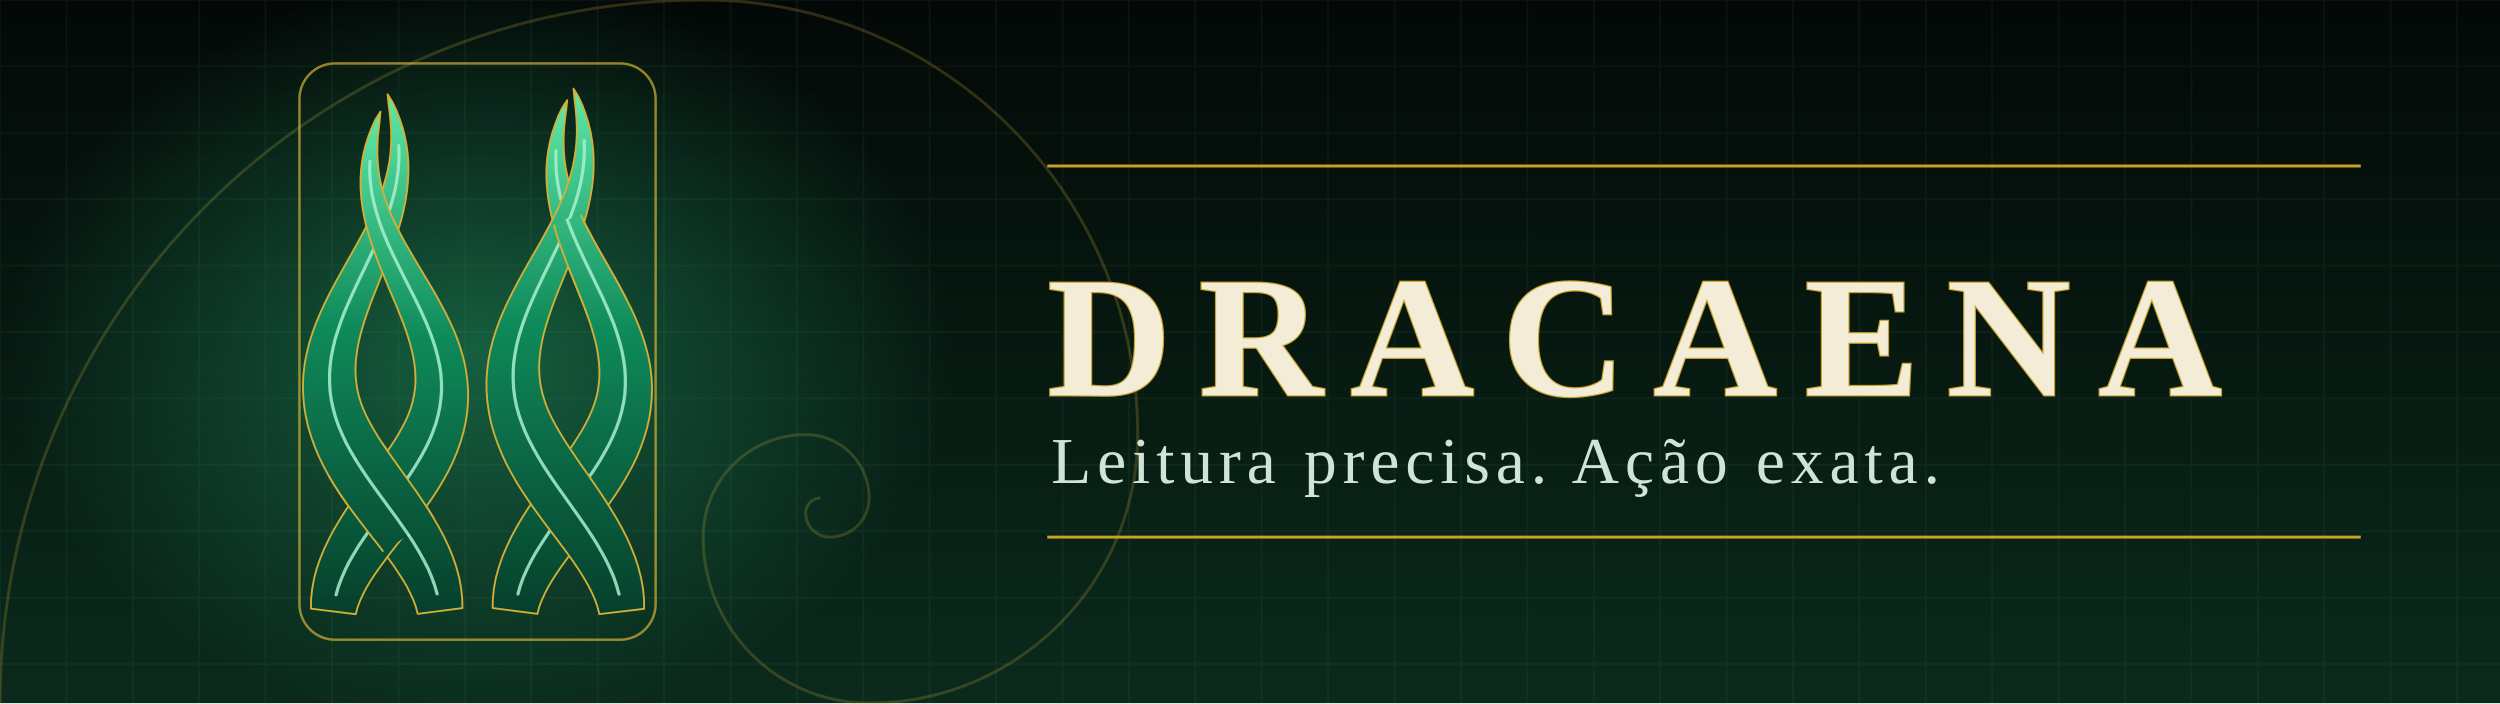
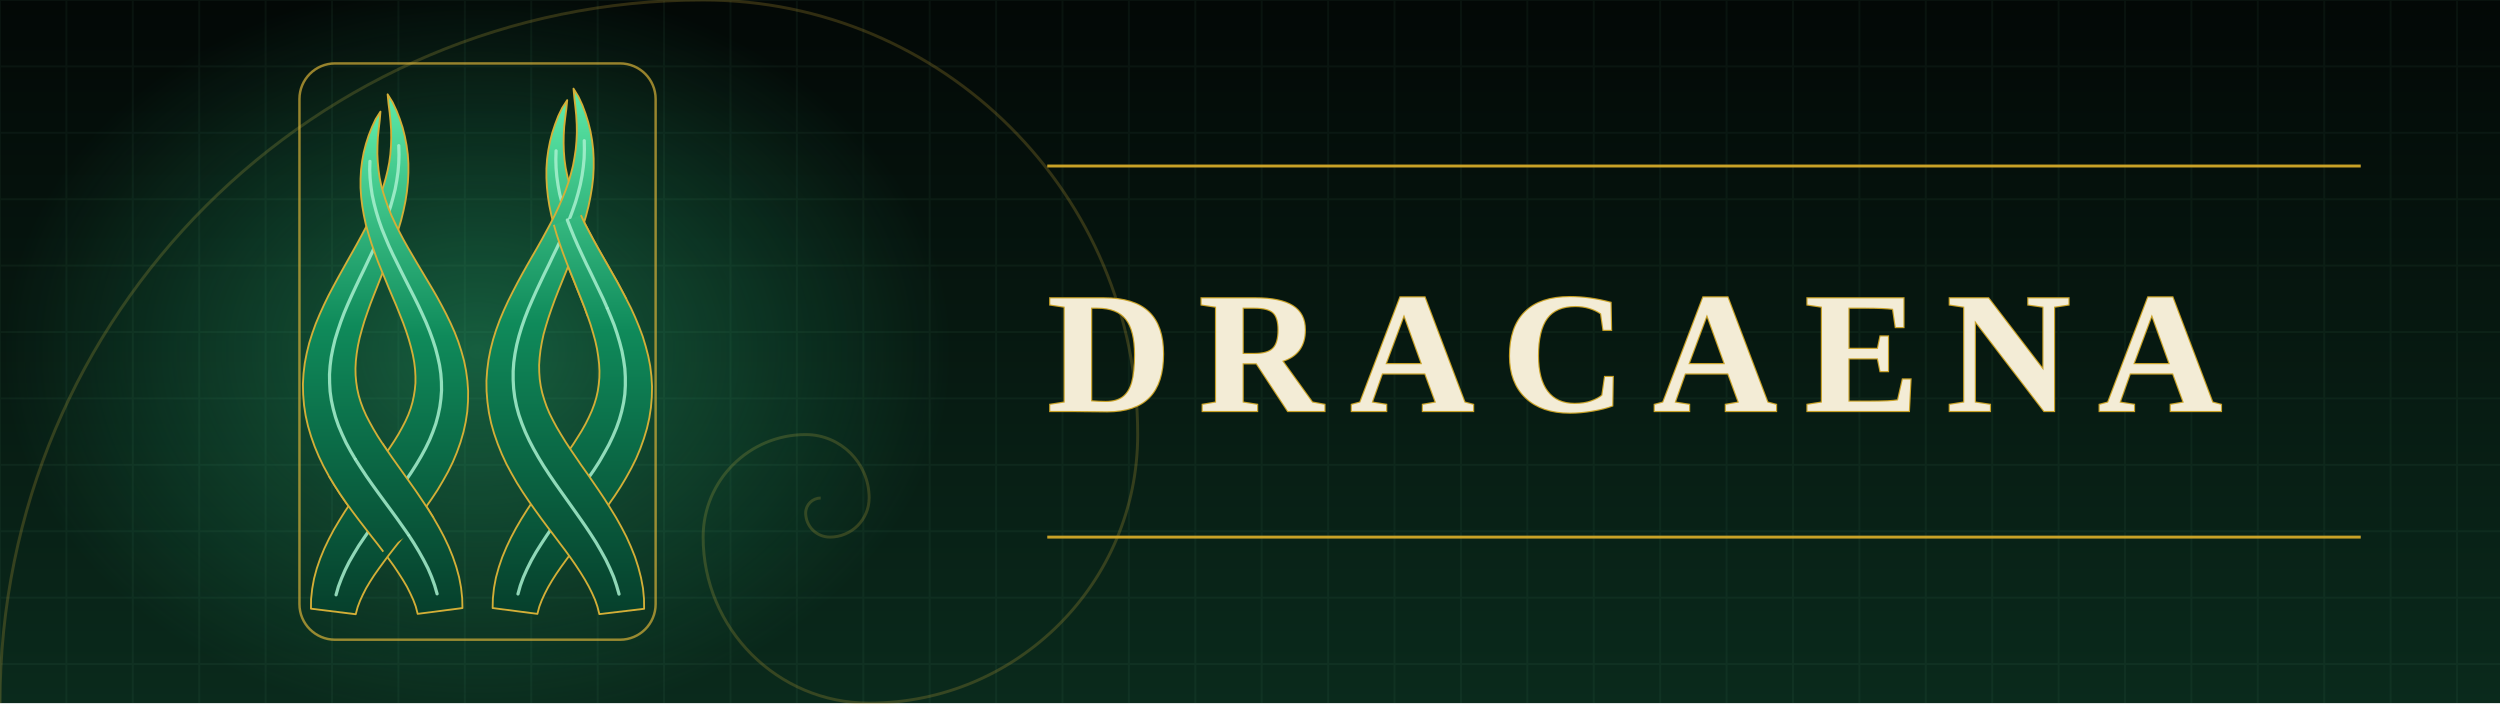
<svg xmlns="http://www.w3.org/2000/svg" viewBox="0 0 1280 360" width="1280" height="360" role="img" aria-labelledby="t d">
  <defs>
    <linearGradient id="lf0" gradientUnits="userSpaceOnUse" x1="0" y1="465.8" x2="0" y2="48.0">
      <stop offset="0" stop-color="#06402c" />
      <stop offset=".55" stop-color="#0f8a5a" />
      <stop offset="1" stop-color="#5eeaa8" />
    </linearGradient>
    <linearGradient id="lf1" gradientUnits="userSpaceOnUse" x1="0" y1="466.1" x2="0" y2="62.0">
      <stop offset="0" stop-color="#06402c" />
      <stop offset=".55" stop-color="#0f8a5a" />
      <stop offset="1" stop-color="#5eeaa8" />
    </linearGradient>
    <linearGradient id="lf2" gradientUnits="userSpaceOnUse" x1="0" y1="465.8" x2="0" y2="52.7">
      <stop offset="0" stop-color="#06402c" />
      <stop offset=".55" stop-color="#0f8a5a" />
      <stop offset="1" stop-color="#5eeaa8" />
    </linearGradient>
    <linearGradient id="lf3" gradientUnits="userSpaceOnUse" x1="0" y1="466.1" x2="0" y2="43.4">
      <stop offset="0" stop-color="#06402c" />
      <stop offset=".55" stop-color="#0f8a5a" />
      <stop offset="1" stop-color="#5eeaa8" />
    </linearGradient>
    <linearGradient id="bg" x1="0" y1="0" x2="0" y2="1">
      <stop offset="0" stop-color="#030806" />
      <stop offset="1" stop-color="#0a2a1c" />
    </linearGradient>
    <radialGradient id="glow" cx="50%" cy="50%" r="50%">
      <stop offset="0" stop-color="#2fd08a" stop-opacity=".38" />
      <stop offset="1" stop-color="#2fd08a" stop-opacity="0" />
    </radialGradient>
  </defs>
  <rect width="1280" height="360" fill="url(#bg)" />
  <g stroke="#7fe3b4" stroke-width="1" opacity=".05" fill="none">
    <path d="M0 0V360" />
    <path d="M34 0V360" />
    <path d="M68 0V360" />
    <path d="M102 0V360" />
    <path d="M136 0V360" />
    <path d="M170 0V360" />
    <path d="M204 0V360" />
    <path d="M238 0V360" />
    <path d="M272 0V360" />
    <path d="M306 0V360" />
    <path d="M340 0V360" />
    <path d="M374 0V360" />
    <path d="M408 0V360" />
    <path d="M442 0V360" />
    <path d="M476 0V360" />
    <path d="M510 0V360" />
    <path d="M544 0V360" />
    <path d="M578 0V360" />
    <path d="M612 0V360" />
    <path d="M646 0V360" />
    <path d="M680 0V360" />
    <path d="M714 0V360" />
    <path d="M748 0V360" />
    <path d="M782 0V360" />
    <path d="M816 0V360" />
    <path d="M850 0V360" />
    <path d="M884 0V360" />
    <path d="M918 0V360" />
    <path d="M952 0V360" />
    <path d="M986 0V360" />
    <path d="M1020 0V360" />
    <path d="M1054 0V360" />
    <path d="M1088 0V360" />
    <path d="M1122 0V360" />
    <path d="M1156 0V360" />
    <path d="M1190 0V360" />
    <path d="M1224 0V360" />
    <path d="M1258 0V360" />
    <path d="M0 0H1280" />
    <path d="M0 34H1280" />
    <path d="M0 68H1280" />
    <path d="M0 102H1280" />
    <path d="M0 136H1280" />
    <path d="M0 170H1280" />
    <path d="M0 204H1280" />
    <path d="M0 238H1280" />
    <path d="M0 272H1280" />
    <path d="M0 306H1280" />
    <path d="M0 340H1280" />
  </g>
  <path d="M0.0 360.0 A360.0 360.0 0 0 1 360.0 0.0 M360.0 0.0 A222.5 222.5 0 0 1 582.5 222.5 M582.5 222.5 A137.5 137.5 0 0 1 445.0 360.0 M445.0 360.0 A85.0 85.0 0 0 1 360.0 275.0 M360.0 275.0 A52.5 52.5 0 0 1 412.5 222.5 M412.5 222.5 A32.5 32.5 0 0 1 445.0 255.0 M445.0 255.0 A20.1 20.1 0 0 1 424.9 275.0 M424.9 275.0 A12.4 12.4 0 0 1 412.5 262.6 M412.5 262.6 A7.7 7.7 0 0 1 420.2 255.0" fill="none" stroke="#d4af37" stroke-width="1.5" opacity=".22" />
  <ellipse cx="244.5" cy="180" rx="244.5" ry="190" fill="url(#glow)" />
  <g transform="translate(82.4 17.9) scale(0.6332)">
    <rect x="112.0" y="23.0" width="288.0" height="466.0" rx="28.8" fill="none" stroke="#d4af37" stroke-width="2" opacity=".7" />
    <path d="M243.8 463.4 L243.6 455.6 L242.7 447.1 L241.1 438.5 L238.8 430.1 L236.0 421.9 L232.7 413.8 L228.9 405.8 L224.8 398.1 L220.4 390.5 L215.8 383.1 L211.0 375.9 L206.2 368.8 L201.4 362.0 L196.6 355.3 L191.9 348.7 L187.4 342.4 L183.1 336.2 L179.0 330.2 L175.2 324.3 L171.8 318.6 L168.7 313.0 L165.9 307.6 L163.5 302.2 L161.5 296.8 L159.9 291.5 L158.7 286.1 L157.9 280.7 L157.4 275.2 L157.3 269.5 L157.6 263.6 L158.3 257.5 L159.3 251.3 L160.7 244.8 L162.5 238.2 L164.5 231.4 L166.9 224.4 L169.4 217.4 L172.2 210.2 L175.1 202.9 L178.0 195.5 L181.0 188.0 L183.9 180.5 L186.7 172.9 L189.4 165.3 L191.9 157.6 L194.2 149.9 L196.1 142.2 L197.7 134.5 L198.9 126.8 L199.7 119.1 L200.1 111.5 L200.1 104.0 L199.6 96.5 L198.6 89.2 L197.2 81.9 L195.4 74.8 L193.1 67.9 L190.4 61.0 L187.3 54.4 L183.3 48.0 L183.3 48.0 L184.0 55.4 L184.9 62.5 L185.6 69.5 L186.1 76.4 L186.2 83.2 L186.0 89.9 L185.5 96.5 L184.6 103.1 L183.3 109.6 L181.7 116.1 L179.8 122.6 L177.6 129.1 L175.1 135.6 L172.2 142.1 L169.2 148.7 L165.8 155.4 L162.3 162.0 L158.6 168.8 L154.8 175.6 L150.9 182.5 L147.0 189.5 L143.1 196.5 L139.2 203.7 L135.4 210.9 L131.8 218.3 L128.4 225.8 L125.2 233.4 L122.4 241.2 L119.9 249.1 L117.9 257.2 L116.3 265.4 L115.3 273.8 L114.8 282.2 L115.0 290.7 L115.7 299.3 L117.0 307.8 L118.9 316.2 L121.4 324.6 L124.3 332.8 L127.7 340.9 L131.5 348.8 L135.7 356.5 L140.3 364.1 L145.0 371.4 L149.9 378.5 L155.0 385.5 L160.1 392.3 L165.2 398.9 L170.2 405.4 L175.1 411.6 L179.8 417.8 L184.2 423.7 L188.4 429.5 L192.2 435.2 L195.7 440.7 L198.9 446.1 L201.6 451.5 L204.0 456.7 L206.0 462.0 L207.6 468.1 Z" fill="url(#lf0)" stroke="#d4af37" stroke-width="1.5" stroke-linejoin="round" />
    <path d="M223.3 451.9 L221.3 445.0 L218.8 438.1 L215.9 431.3 L212.4 424.5 L208.6 417.7 L204.5 410.9 L200.1 404.1 L195.4 397.4 L190.6 390.6 L185.7 383.9 L180.7 377.1 L175.8 370.4 L170.9 363.6 L166.2 356.9 L161.7 350.1 L157.4 343.4 L153.4 336.6 L149.7 329.8 L146.5 322.9 L143.6 316.1 L141.2 309.2 L139.3 302.3 L137.8 295.4 L136.8 288.4 L136.4 281.5 L136.3 274.5 L136.8 267.4 L137.7 260.4 L139.1 253.3 L140.8 246.2 L143.0 239.1 L145.4 232.0 L148.1 224.8 L151.1 217.7 L154.3 210.5 L157.6 203.4 L161.0 196.2 L164.5 189.0 L167.9 181.8 L171.3 174.6 L174.5 167.5 L177.6 160.3 L180.5 153.2 L183.2 146.0 L185.6 138.9 L187.6 131.8 L189.4 124.7 L190.7 117.6 L191.7 110.6 L192.3 103.5 L192.5 96.5 L192.3 89.5" stroke="#a8f0cf" stroke-width="2.6" stroke-linecap="round" fill="none" opacity=".85" />
    <path d="M157.5 468.4 L159.1 462.5 L161.0 457.5 L163.3 452.5 L165.9 447.4 L169.0 442.2 L172.4 436.9 L176.2 431.5 L180.3 425.9 L184.6 420.1 L189.2 414.2 L194.0 408.1 L199.0 401.9 L204.0 395.5 L209.0 388.9 L214.0 382.1 L218.9 375.1 L223.6 368.0 L228.0 360.6 L232.2 353.1 L236.0 345.4 L239.3 337.5 L242.2 329.4 L244.6 321.2 L246.4 313.0 L247.7 304.6 L248.3 296.2 L248.4 287.9 L247.8 279.6 L246.7 271.5 L245.1 263.5 L242.9 255.6 L240.4 247.9 L237.5 240.4 L234.2 233.0 L230.7 225.8 L227.0 218.7 L223.2 211.7 L219.2 204.8 L215.2 198.1 L211.2 191.4 L207.2 184.7 L203.4 178.2 L199.6 171.7 L196.0 165.3 L192.7 159.0 L189.5 152.6 L186.6 146.4 L184.0 140.1 L181.8 133.9 L179.8 127.7 L178.1 121.5 L176.8 115.2 L175.9 108.9 L175.3 102.5 L175.0 96.1 L175.1 89.5 L175.4 82.9 L176.1 76.1 L176.9 69.2 L177.5 62.0 L177.5 62.0 L173.6 68.1 L170.6 74.6 L168.0 81.2 L165.8 88.0 L164.0 94.9 L162.7 101.9 L161.8 109.0 L161.4 116.3 L161.4 123.6 L161.9 131.0 L162.8 138.4 L164.1 145.9 L165.7 153.4 L167.8 160.8 L170.1 168.3 L172.7 175.7 L175.4 183.1 L178.4 190.5 L181.4 197.7 L184.4 205.0 L187.4 212.1 L190.4 219.1 L193.2 226.1 L195.9 232.9 L198.3 239.6 L200.4 246.1 L202.2 252.5 L203.7 258.7 L204.8 264.7 L205.5 270.5 L205.8 276.1 L205.8 281.5 L205.3 286.8 L204.5 291.9 L203.4 297.0 L201.9 302.1 L200.0 307.2 L197.7 312.3 L195.0 317.5 L192.0 322.9 L188.6 328.4 L184.9 334.0 L180.9 339.8 L176.7 345.8 L172.3 352.0 L167.7 358.3 L162.9 364.8 L158.2 371.5 L153.4 378.4 L148.7 385.4 L144.2 392.6 L139.8 400.0 L135.8 407.6 L132.1 415.3 L128.8 423.3 L126.0 431.4 L123.8 439.6 L122.3 447.9 L121.4 456.3 L121.3 463.9 Z" fill="url(#lf1)" stroke="#d4af37" stroke-width="1.5" stroke-linejoin="round" />
    <path d="M141.6 452.7 L143.5 446.0 L146.0 439.4 L148.9 432.7 L152.2 426.1 L156.0 419.5 L160.0 412.9 L164.4 406.4 L169.0 399.8 L173.7 393.2 L178.6 386.7 L183.5 380.1 L188.3 373.6 L193.1 367.0 L197.8 360.5 L202.3 353.9 L206.5 347.3 L210.4 340.7 L214.0 334.1 L217.2 327.5 L219.9 320.9 L222.3 314.2 L224.1 307.5 L225.5 300.8 L226.4 294.1 L226.9 287.4 L226.8 280.6 L226.3 273.8 L225.3 267.0 L223.8 260.2 L222.0 253.3 L219.8 246.5 L217.3 239.6 L214.5 232.7 L211.4 225.8 L208.2 218.9 L204.8 212.0 L201.3 205.1 L197.8 198.2 L194.3 191.2 L190.9 184.3 L187.5 177.4 L184.3 170.5 L181.4 163.6 L178.6 156.7 L176.2 149.9 L174.1 143.0 L172.3 136.2 L170.8 129.3 L169.8 122.5 L169.1 115.7 L168.8 109.0 L169.0 102.2" stroke="#a8f0cf" stroke-width="2.6" stroke-linecap="round" fill="none" opacity=".85" />
    <path d="M304.4 468.1 L306.0 462.1 L308.0 456.9 L310.4 451.7 L313.1 446.5 L316.2 441.2 L319.7 435.7 L323.5 430.2 L327.7 424.4 L332.1 418.5 L336.8 412.5 L341.7 406.3 L346.7 399.9 L351.8 393.4 L356.9 386.7 L361.9 379.8 L366.9 372.7 L371.6 365.5 L376.1 358.0 L380.3 350.4 L384.2 342.6 L387.6 334.5 L390.5 326.4 L393.0 318.1 L394.9 309.7 L396.2 301.2 L396.9 292.8 L397.1 284.3 L396.6 275.9 L395.6 267.6 L394.0 259.5 L391.9 251.5 L389.5 243.6 L386.6 235.9 L383.5 228.4 L380.1 220.9 L376.4 213.7 L372.6 206.5 L368.8 199.4 L364.8 192.4 L360.9 185.5 L357.0 178.7 L353.2 172.0 L349.5 165.3 L346.0 158.7 L342.6 152.2 L339.6 145.7 L336.7 139.2 L334.2 132.8 L332.0 126.4 L330.1 120.0 L328.5 113.6 L327.2 107.1 L326.3 100.6 L325.8 94.1 L325.6 87.5 L325.7 80.8 L326.1 74.0 L326.9 67.0 L327.8 60.0 L328.5 52.7 L328.5 52.7 L324.5 58.9 L321.3 65.5 L318.7 72.3 L316.4 79.2 L314.6 86.2 L313.2 93.4 L312.2 100.6 L311.7 108.0 L311.7 115.5 L312.1 123.0 L312.9 130.6 L314.1 138.2 L315.7 145.9 L317.7 153.5 L319.9 161.1 L322.4 168.7 L325.1 176.3 L327.9 183.8 L330.9 191.3 L333.9 198.7 L336.8 206.0 L339.7 213.2 L342.5 220.3 L345.0 227.3 L347.4 234.2 L349.4 240.9 L351.2 247.4 L352.6 253.8 L353.6 260.0 L354.3 266.0 L354.6 271.7 L354.5 277.3 L354.0 282.8 L353.2 288.1 L352.0 293.4 L350.4 298.6 L348.4 303.9 L346.0 309.2 L343.3 314.6 L340.2 320.1 L336.7 325.7 L333.0 331.5 L328.9 337.4 L324.6 343.5 L320.1 349.8 L315.5 356.2 L310.7 362.9 L305.8 369.7 L301.0 376.6 L296.2 383.8 L291.6 391.1 L287.2 398.6 L283.1 406.3 L279.4 414.1 L276.0 422.2 L273.2 430.4 L270.9 438.7 L269.3 447.2 L268.4 455.7 L268.2 463.4 Z" fill="url(#lf2)" stroke="#d4af37" stroke-width="1.5" stroke-linejoin="round" />
    <path d="M288.7 452.0 L290.6 445.2 L293.1 438.4 L296.1 431.7 L299.5 424.9 L303.3 418.2 L307.5 411.5 L311.9 404.8 L316.5 398.1 L321.3 391.5 L326.3 384.8 L331.2 378.1 L336.2 371.5 L341.0 364.8 L345.7 358.1 L350.3 351.5 L354.6 344.8 L358.5 338.0 L362.2 331.3 L365.4 324.6 L368.3 317.8 L370.7 311.0 L372.6 304.2 L374.1 297.3 L375.1 290.5 L375.5 283.6 L375.5 276.6 L375.1 269.7 L374.1 262.7 L372.8 255.7 L371.0 248.7 L368.9 241.7 L366.5 234.6 L363.7 227.6 L360.7 220.5 L357.6 213.4 L354.2 206.3 L350.8 199.2 L347.4 192.1 L343.9 185.0 L340.6 177.9 L337.3 170.8 L334.2 163.7 L331.3 156.6 L328.6 149.6 L326.2 142.5 L324.2 135.5 L322.4 128.5 L321.1 121.5 L320.1 114.5 L319.5 107.6 L319.3 100.6 L319.5 93.7" stroke="#a8f0cf" stroke-width="2.6" stroke-linecap="round" fill="none" opacity=".85" />
    <path d="M390.7 464.0 L390.6 456.1 L389.8 447.5 L388.2 438.9 L386.0 430.4 L383.3 422.0 L380.0 413.8 L376.4 405.8 L372.3 397.9 L368.0 390.2 L363.4 382.7 L358.8 375.4 L354.0 368.2 L349.2 361.2 L344.5 354.4 L339.8 347.8 L335.4 341.3 L331.1 335.0 L327.1 328.9 L323.4 322.9 L319.9 317.0 L316.9 311.4 L314.1 305.8 L311.8 300.3 L309.9 294.8 L308.3 289.4 L307.1 283.9 L306.3 278.4 L305.9 272.8 L305.8 267.0 L306.2 261.0 L306.9 254.9 L308.0 248.5 L309.4 242.0 L311.3 235.3 L313.4 228.5 L315.8 221.5 L318.4 214.3 L321.2 207.1 L324.2 199.7 L327.2 192.3 L330.2 184.8 L333.2 177.2 L336.1 169.5 L338.8 161.9 L341.4 154.1 L343.7 146.4 L345.7 138.6 L347.3 130.9 L348.6 123.1 L349.5 115.4 L349.9 107.7 L349.9 100.1 L349.5 92.6 L348.6 85.1 L347.3 77.8 L345.5 70.6 L343.3 63.6 L340.7 56.6 L337.6 49.9 L333.6 43.4 L333.6 43.4 L334.3 50.9 L335.1 58.1 L335.8 65.1 L336.2 72.1 L336.3 79.0 L336.0 85.8 L335.4 92.5 L334.4 99.1 L333.2 105.7 L331.5 112.3 L329.6 118.8 L327.3 125.4 L324.7 131.9 L321.8 138.5 L318.7 145.2 L315.3 151.9 L311.7 158.6 L308.0 165.4 L304.1 172.3 L300.1 179.2 L296.1 186.2 L292.1 193.3 L288.2 200.5 L284.4 207.8 L280.7 215.2 L277.2 222.8 L274.0 230.4 L271.1 238.3 L268.6 246.2 L266.5 254.4 L264.9 262.6 L263.8 271.0 L263.2 279.5 L263.3 288.1 L264.0 296.7 L265.2 305.3 L267.0 313.9 L269.4 322.3 L272.3 330.6 L275.6 338.8 L279.3 346.8 L283.5 354.6 L287.9 362.3 L292.6 369.7 L297.5 377.0 L302.5 384.1 L307.5 391.0 L312.5 397.7 L317.5 404.3 L322.3 410.7 L327.0 416.9 L331.4 423.0 L335.5 428.9 L339.3 434.7 L342.8 440.4 L345.9 445.9 L348.6 451.3 L351.0 456.7 L352.9 462.1 L354.5 468.3 Z" fill="url(#lf3)" stroke="#d4af37" stroke-width="1.5" stroke-linejoin="round" />
    <path d="M370.4 452.1 L368.4 445.1 L366.0 438.1 L363.0 431.2 L359.7 424.3 L355.9 417.4 L351.9 410.5 L347.5 403.6 L342.9 396.7 L338.1 389.8 L333.3 383.0 L328.4 376.1 L323.5 369.2 L318.7 362.4 L314.0 355.5 L309.5 348.6 L305.3 341.7 L301.4 334.8 L297.8 327.9 L294.6 321.0 L291.8 314.0 L289.4 307.1 L287.5 300.1 L286.1 293.1 L285.2 286.0 L284.8 279.0 L284.8 271.9 L285.3 264.8 L286.3 257.7 L287.7 250.5 L289.5 243.4 L291.7 236.2 L294.2 229.0 L297.0 221.8 L300.1 214.6 L303.3 207.4 L306.7 200.2 L310.1 193.0 L313.7 185.7 L317.1 178.5 L320.6 171.3 L323.9 164.1 L327.1 156.9 L330.0 149.7 L332.7 142.5 L335.2 135.3 L337.3 128.1 L339.1 121.0 L340.5 113.8 L341.5 106.7 L342.2 99.6 L342.4 92.5 L342.3 85.5" stroke="#a8f0cf" stroke-width="2.6" stroke-linecap="round" fill="none" opacity=".85" />
    <path d="M220.4 390.5 L215.8 383.1 L211.0 375.9 L206.2 368.8 L201.4 362.0 L196.6 355.3 L191.9 348.7 L187.4 342.4 L183.1 336.2 L179.0 330.2 L135.7 356.5 L140.3 364.1 L145.0 371.4 L149.9 378.5 L155.0 385.5 L160.1 392.3 L165.2 398.9 L170.2 405.4 L175.1 411.6 L179.8 417.8 Z" fill="url(#lf0)" />
    <path d="M220.4 390.5 L215.8 383.1 L211.0 375.9 L206.2 368.8 L201.4 362.0 L196.6 355.3 L191.9 348.7 L187.4 342.4 L183.1 336.2 L179.0 330.2" fill="none" stroke="#d4af37" stroke-width="1.5" />
    <path d="M179.8 417.8 L175.1 411.6 L170.2 405.4 L165.2 398.9 L160.1 392.3 L155.0 385.5 L149.9 378.5 L145.0 371.4 L140.3 364.1 L135.7 356.5" fill="none" stroke="#d4af37" stroke-width="1.5" />
    <path d="M200.1 404.1 L195.4 397.4 L190.6 390.6 L185.7 383.9 L180.7 377.1 L175.8 370.4 L170.9 363.6 L166.2 356.9 L161.7 350.1 L157.4 343.4" stroke="#a8f0cf" stroke-width="2.6" stroke-linecap="round" fill="none" opacity=".85" />
    <path d="M376.4 213.7 L372.6 206.5 L368.8 199.4 L364.8 192.4 L360.9 185.5 L357.0 178.7 L353.2 172.0 L349.5 165.3 L346.0 158.7 L342.6 152.2 L339.6 145.7 L317.7 153.5 L319.9 161.1 L322.4 168.7 L325.1 176.3 L327.9 183.8 L330.9 191.3 L333.9 198.7 L336.8 206.0 L339.7 213.2 L342.5 220.3 L345.0 227.3 Z" fill="url(#lf2)" />
    <path d="M376.4 213.7 L372.6 206.5 L368.8 199.4 L364.8 192.4 L360.9 185.5 L357.0 178.7 L353.2 172.0 L349.5 165.3 L346.0 158.7 L342.6 152.2 L339.6 145.7" fill="none" stroke="#d4af37" stroke-width="1.5" />
    <path d="M345.0 227.3 L342.5 220.3 L339.7 213.2 L336.8 206.0 L333.9 198.7 L330.9 191.3 L327.9 183.8 L325.1 176.3 L322.4 168.7 L319.9 161.1 L317.7 153.5" fill="none" stroke="#d4af37" stroke-width="1.5" />
    <path d="M360.7 220.5 L357.6 213.4 L354.2 206.3 L350.8 199.2 L347.4 192.1 L343.9 185.0 L340.6 177.9 L337.3 170.8 L334.2 163.7 L331.3 156.6 L328.6 149.6" stroke="#a8f0cf" stroke-width="2.6" stroke-linecap="round" fill="none" opacity=".85" />
  </g>
  <path d="M536.2 85.0H1208.7" stroke="#c9a227" stroke-width="1.5" />
-   <text x="536.2" y="202.4" font-family="Georgia, 'Times New Roman', serif" font-size="88" font-weight="700" fill="#f3ecd6" stroke="#c9a227" stroke-width="1.2" paint-order="stroke" letter-spacing="14">DRACAENA</text>
-   <text x="538.2" y="247.3" font-family="Georgia, 'Times New Roman', serif" font-size="33.6" fill="#cfe3d6" letter-spacing="3">Leitura precisa. Ação exata.</text>
+   <text x="536.2" y="210.4" font-family="Georgia, 'Times New Roman', serif" font-size="88" font-weight="700" fill="#f3ecd6" stroke="#c9a227" stroke-width="1.2" paint-order="stroke" letter-spacing="14">DRACAENA</text>
  <path d="M536.2 275.0H1208.7" stroke="#c9a227" stroke-width="1.5" />
</svg>
